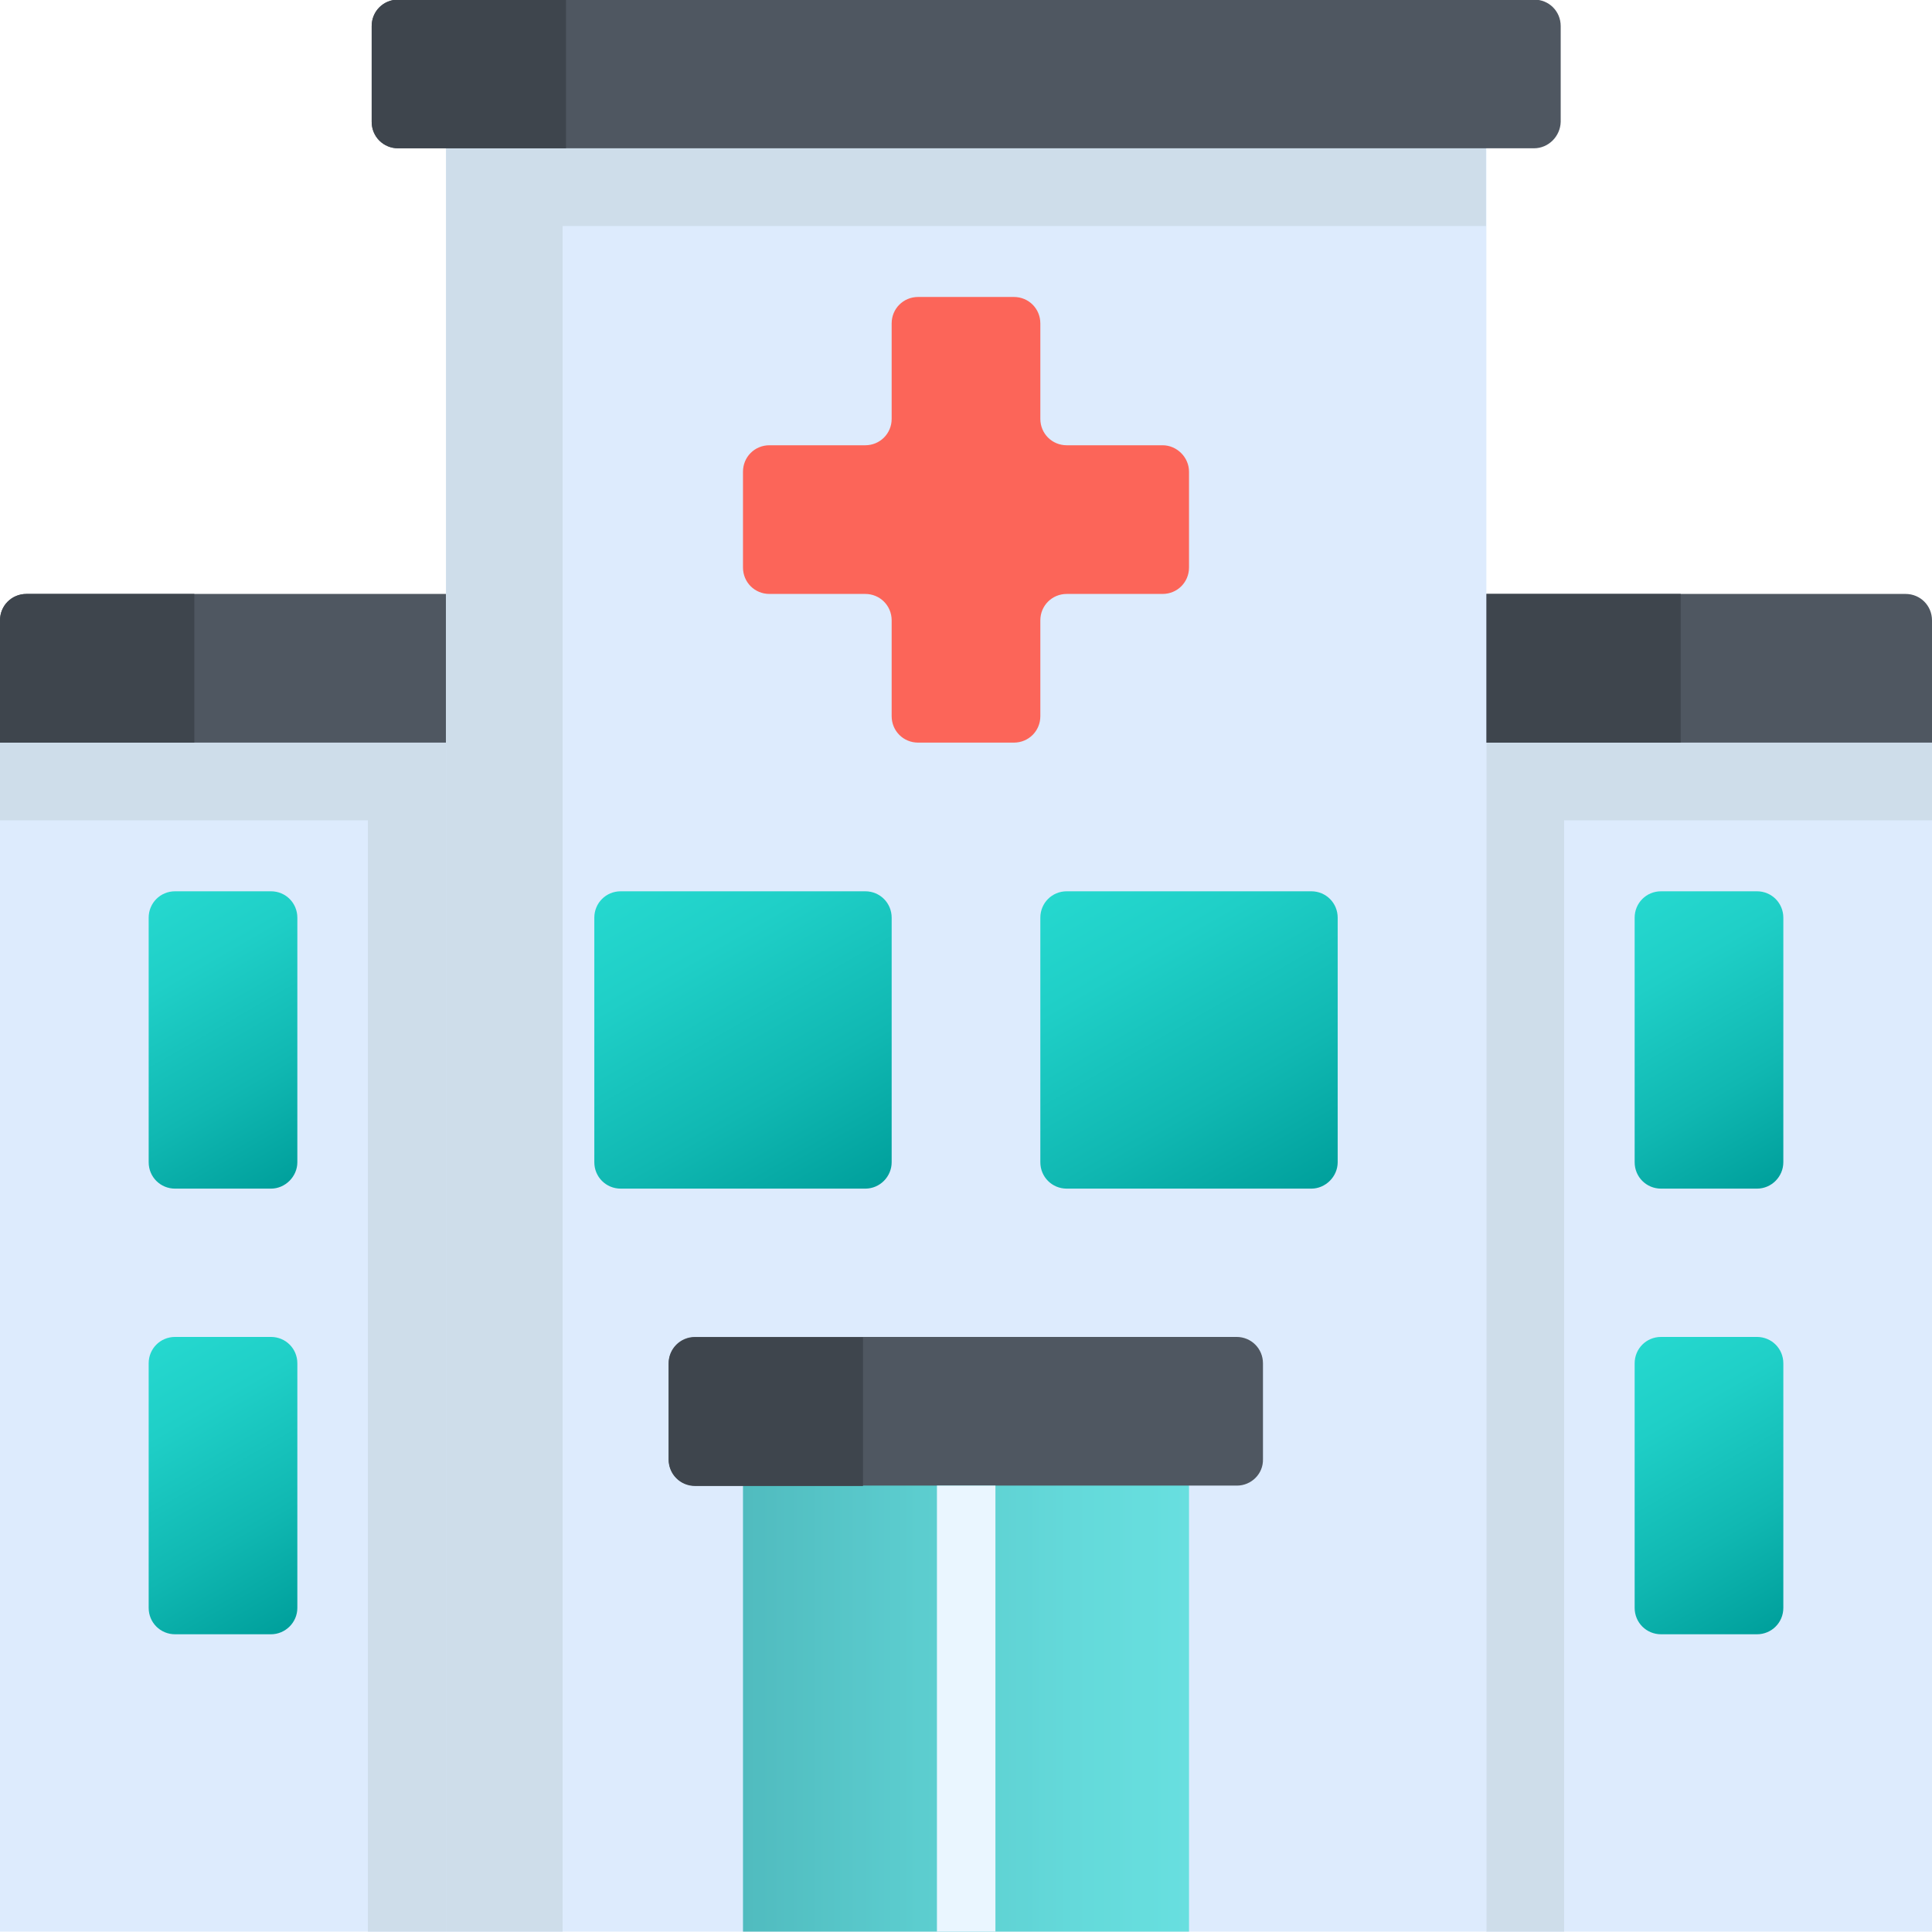
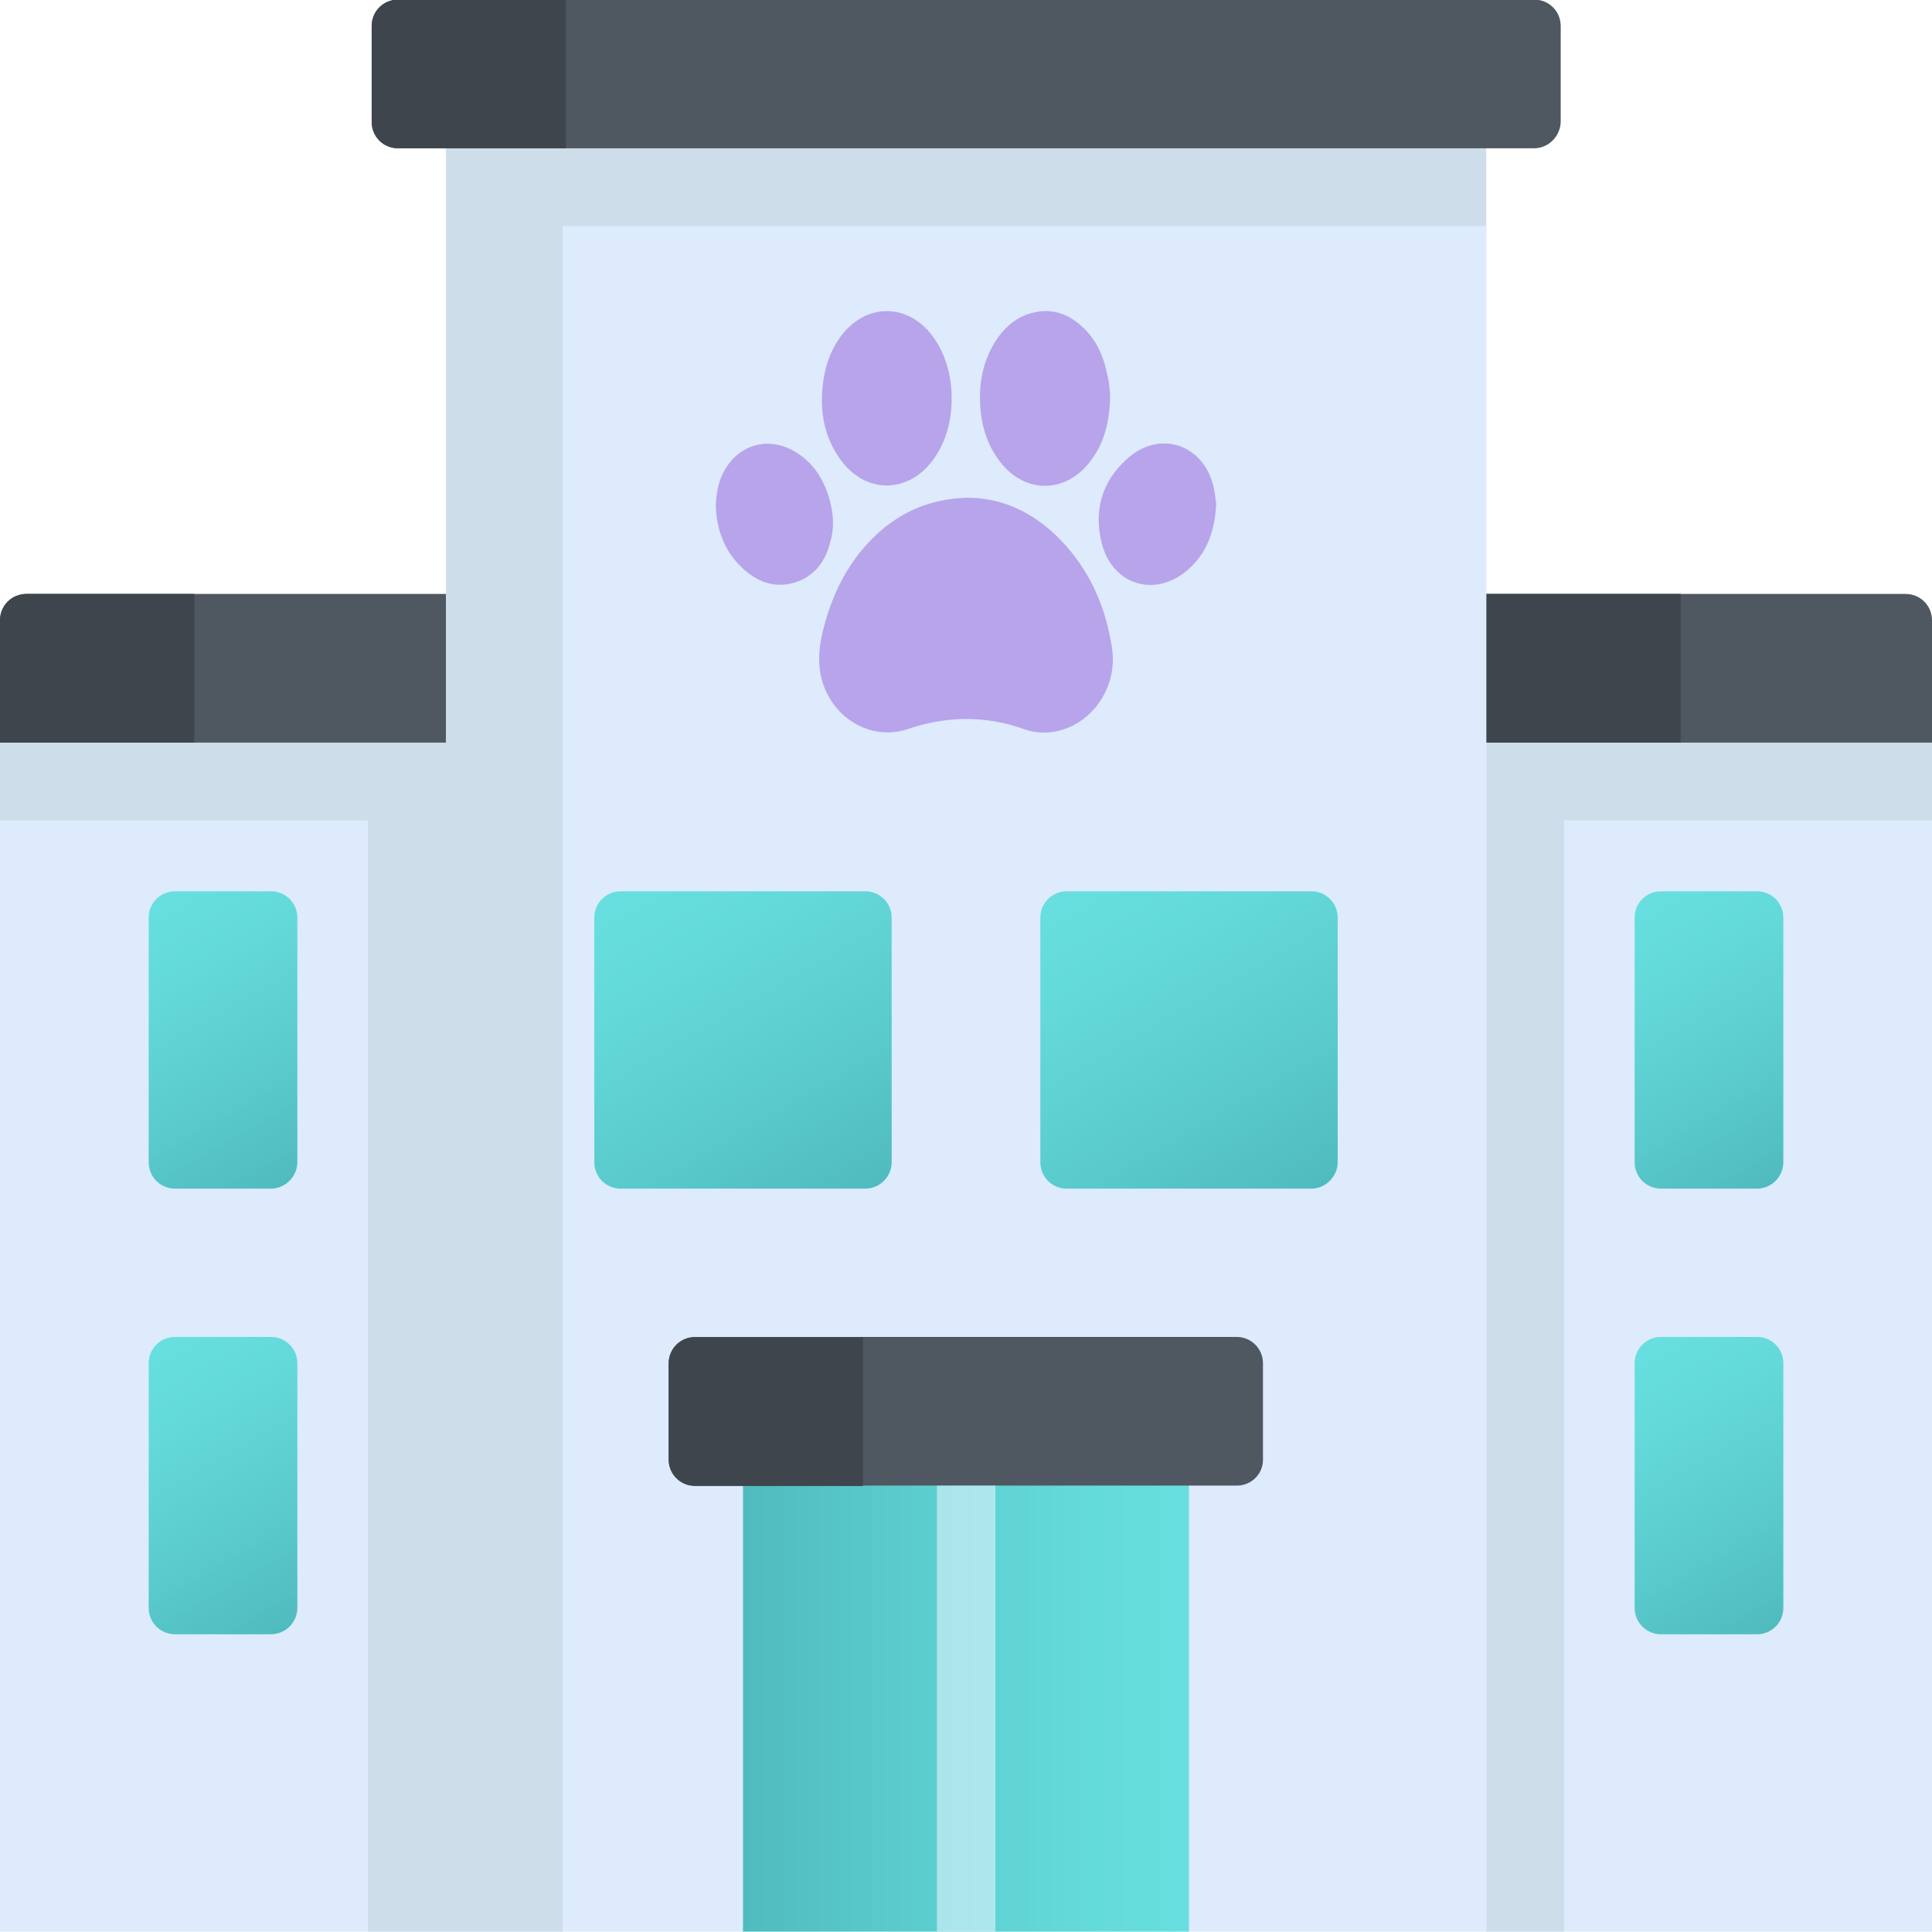
<svg xmlns="http://www.w3.org/2000/svg" version="1.1" id="Layer_1" x="0px" y="0px" viewBox="0 0 512 512" style="enable-background:new 0 0 512 512;" xml:space="preserve">
  <style type="text/css">
	.st0{fill:#DDEBFD;}
	.st1{fill:#CEDDEA;}
- 	.st2{fill:url(#SVGID_1_);}
- 	.st3{fill:url(#SVGID_00000150076656357654350290000013479548905019688106_);}
+ 	.st2{opacity:0.64;fill:url(#SVGID_1_);enable-background:new    ;}
+ 	.st3{opacity:0.64;fill:url(#SVGID_2_);enable-background:new    ;}
	.st4{fill:#4F5761;}
	.st5{fill:#3E454D;}
- 	.st6{fill:url(#SVGID_00000047022008887153341260000010667080712371586964_);}
- 	.st7{fill:url(#SVGID_00000158729455585740799690000000409210155184162978_);}
- 	.st8{opacity:0.64;fill:url(#SVGID_00000170963901321136823100000008812666128227057558_);}
- 	.st9{fill:#FC6559;}
- 	.st10{fill:url(#SVGID_00000183927286193468800270000017610820160369165464_);}
- 	.st11{fill:url(#SVGID_00000104673581529618059430000016241329427954094773_);}
+ 	.st6{opacity:0.64;fill:url(#SVGID_3_);enable-background:new    ;}
+ 	.st7{opacity:0.64;fill:url(#SVGID_4_);enable-background:new    ;}
+ 	.st8{opacity:0.64;fill:url(#SVGID_5_);enable-background:new    ;}
+ 	.st9{opacity:0.64;fill:url(#SVGID_6_);enable-background:new    ;}
+ 	.st10{opacity:0.64;fill:url(#SVGID_7_);enable-background:new    ;}
+ 	.st11{opacity:0.56;}
	.st12{fill:#EAF6FF;}
+ 	.st13{fill:#B7A4EA;}
</style>
  <path class="st0" d="M0,186.5h118.2v325.4H0V186.5z" />
  <path class="st1" d="M118.2,186.5v325.4H97.5V217.4H0v-30.9H118.2z" />
-   <linearGradient id="SVGID_1_" gradientUnits="userSpaceOnUse" x1="79.792" y1="638.935" x2="38.388" y2="567.222" gradientTransform="matrix(1 0 0 1 0 -327.4962)">
+   <linearGradient id="SVGID_1_" gradientUnits="userSpaceOnUse" x1="79.792" y1="324.935" x2="38.388" y2="253.222" gradientTransform="matrix(1 0 0 1 0 -13.4962)">
    <stop offset="0" style="stop-color:#00A09C" />
    <stop offset="0.338" style="stop-color:#10B8B2" />
    <stop offset="0.745" style="stop-color:#1FCFC7" />
    <stop offset="1" style="stop-color:#25D8CF" />
  </linearGradient>
  <path class="st2" d="M71.8,315H46.4c-3.9,0-7-3.1-7-7v-64.8c0-3.9,3.1-7,7-7h25.4c3.9,0,7,3.1,7,7V308C78.8,311.8,75.6,315,71.8,315  z" />
-   <linearGradient id="SVGID_00000088844134326541096580000000234069076878246277_" gradientUnits="userSpaceOnUse" x1="79.801" y1="757.052" x2="38.388" y2="685.322" gradientTransform="matrix(1 0 0 1 0 -327.4962)">
+   <linearGradient id="SVGID_2_" gradientUnits="userSpaceOnUse" x1="79.801" y1="443.051" x2="38.388" y2="371.322" gradientTransform="matrix(1 0 0 1 0 -13.4962)">
    <stop offset="0" style="stop-color:#00A09C" />
    <stop offset="0.338" style="stop-color:#10B8B2" />
    <stop offset="0.745" style="stop-color:#1FCFC7" />
    <stop offset="1" style="stop-color:#25D8CF" />
  </linearGradient>
-   <path style="fill:url(#SVGID_00000088844134326541096580000000234069076878246277_);" d="M71.8,433.1H46.4c-3.9,0-7-3.1-7-7v-64.8  c0-3.9,3.1-7,7-7h25.4c3.9,0,7,3.1,7,7v64.8C78.8,430,75.6,433.1,71.8,433.1z" />
+   <path class="st3" d="M71.8,433.1H46.4c-3.9,0-7-3.1-7-7v-64.8c0-3.9,3.1-7,7-7h25.4c3.9,0,7,3.1,7,7v64.8  C78.8,430,75.6,433.1,71.8,433.1z" />
  <path class="st4" d="M118.2,196.8H0v-32.4c0-3.9,3.1-7,7-7h111.2l10,10.1v19L118.2,196.8z" />
  <path class="st5" d="M51.5,157.4v39.4H0v-32.4c0-3.9,3.1-7,7-7H51.5z" />
  <path class="st0" d="M393.8,186.5H512v325.4H393.8V186.5z" />
  <path class="st1" d="M512,186.5v30.9h-97.5v294.5h-20.6V186.5H512z" />
-   <linearGradient id="SVGID_00000018223948409699190420000015346368149568366745_" gradientUnits="userSpaceOnUse" x1="473.603" y1="638.954" x2="432.188" y2="567.222" gradientTransform="matrix(1 0 0 1 0 -327.4962)">
+   <linearGradient id="SVGID_3_" gradientUnits="userSpaceOnUse" x1="473.603" y1="324.954" x2="432.188" y2="253.222" gradientTransform="matrix(1 0 0 1 0 -13.4962)">
    <stop offset="0" style="stop-color:#00A09C" />
    <stop offset="0.338" style="stop-color:#10B8B2" />
    <stop offset="0.745" style="stop-color:#1FCFC7" />
    <stop offset="1" style="stop-color:#25D8CF" />
  </linearGradient>
-   <path style="fill:url(#SVGID_00000018223948409699190420000015346368149568366745_);" d="M465.6,315h-25.4c-3.9,0-7-3.1-7-7v-64.8  c0-3.9,3.1-7,7-7h25.4c3.9,0,7,3.1,7,7V308C472.6,311.8,469.5,315,465.6,315z" />
-   <linearGradient id="SVGID_00000047763109212887901920000006617948415458081672_" gradientUnits="userSpaceOnUse" x1="473.612" y1="757.071" x2="432.188" y2="685.322" gradientTransform="matrix(1 0 0 1 0 -327.4962)">
+   <path class="st6" d="M465.6,315h-25.4c-3.9,0-7-3.1-7-7v-64.8c0-3.9,3.1-7,7-7h25.4c3.9,0,7,3.1,7,7V308  C472.6,311.8,469.5,315,465.6,315z" />
+   <linearGradient id="SVGID_4_" gradientUnits="userSpaceOnUse" x1="473.612" y1="443.071" x2="432.188" y2="371.322" gradientTransform="matrix(1 0 0 1 0 -13.4962)">
    <stop offset="0" style="stop-color:#00A09C" />
    <stop offset="0.338" style="stop-color:#10B8B2" />
    <stop offset="0.745" style="stop-color:#1FCFC7" />
    <stop offset="1" style="stop-color:#25D8CF" />
  </linearGradient>
-   <path style="fill:url(#SVGID_00000047763109212887901920000006617948415458081672_);" d="M465.6,433.1h-25.4c-3.9,0-7-3.1-7-7v-64.8  c0-3.9,3.1-7,7-7h25.4c3.9,0,7,3.1,7,7v64.8C472.6,430,469.5,433.1,465.6,433.1z" />
+   <path class="st7" d="M465.6,433.1h-25.4c-3.9,0-7-3.1-7-7v-64.8c0-3.9,3.1-7,7-7h25.4c3.9,0,7,3.1,7,7v64.8  C472.6,430,469.5,433.1,465.6,433.1z" />
  <path class="st4" d="M512,196.8H393.8l-10-10.3v-19l10-10.1H505c3.9,0,7,3.1,7,7V196.8L512,196.8z" />
  <path class="st5" d="M445.4,157.4v39.4h-51.5l-10-10.3v-19l10-10.1L445.4,157.4L445.4,157.4z" />
  <path class="st0" d="M118.2,29h275.7v482.9H118.2V29z" />
  <path class="st1" d="M393.8,29v30.9H149.1v452h-30.9V29H393.8z" />
-   <linearGradient id="SVGID_00000155844826190716449720000011702845925417883827_" gradientUnits="userSpaceOnUse" x1="196.9" y1="447.8" x2="315.1" y2="447.8">
+   <linearGradient id="SVGID_5_" gradientUnits="userSpaceOnUse" x1="196.9" y1="133.8" x2="315.1" y2="133.8" gradientTransform="matrix(1 0 0 1 0 314)">
    <stop offset="0" style="stop-color:#00A09C" />
    <stop offset="0.338" style="stop-color:#10B8B2" />
    <stop offset="0.745" style="stop-color:#1FCFC7" />
    <stop offset="1" style="stop-color:#25D8CF" />
  </linearGradient>
-   <path style="opacity:0.64;fill:url(#SVGID_00000155844826190716449720000011702845925417883827_);" d="M315.1,393.7v118.2H196.9  V393.7l12.1-10h92.7L315.1,393.7z" />
+   <path class="st8" d="M315.1,393.7v118.2H196.9V393.7l12.1-10h92.7L315.1,393.7z" />
  <path class="st4" d="M327.8,393.7H184.2c-3.9,0-7-3.1-7-7v-25.4c0-3.9,3.1-7,7-7h143.5c3.9,0,7,3.1,7,7v25.4  C334.8,390.6,331.6,393.7,327.8,393.7z" />
  <path class="st5" d="M228.7,354.4v39.4h-44.5c-3.9,0-7-3.1-7-7v-25.4c0-3.9,3.1-7,7-7H228.7z" />
  <path class="st4" d="M406.5,39.3h-301c-3.9,0-7-3.1-7-7V6.9c0-3.9,3.1-7,7-7h301.1c3.9,0,7,3.1,7,7v25.4  C413.5,36.1,410.4,39.3,406.5,39.3L406.5,39.3z" />
  <path class="st5" d="M150-0.1v39.4h-44.5c-3.9,0-7-3.1-7-7V6.9c0-3.9,3.1-7,7-7L150-0.1z" />
-   <path class="st9" d="M308.1,118h-25.4c-3.9,0-7-3.1-7-7V85.7c0-3.9-3.1-7-7-7h-25.4c-3.9,0-7,3.1-7,7V111c0,3.9-3.1,7-7,7h-25.4  c-3.9,0-7,3.1-7,7v25.4c0,3.9,3.1,7,7,7h25.4c3.9,0,7,3.1,7,7v25.4c0,3.9,3.1,7,7,7h25.4c3.9,0,7-3.1,7-7v-25.4c0-3.9,3.1-7,7-7  h25.4c3.9,0,7-3.1,7-7V125C315.1,121.2,311.9,118,308.1,118z" />
-   <linearGradient id="SVGID_00000169520502308566293290000016901121567956207803_" gradientUnits="userSpaceOnUse" x1="222.528" y1="647.485" x2="171.263" y2="558.691" gradientTransform="matrix(1 0 0 1 0 -327.4962)">
+   <linearGradient id="SVGID_6_" gradientUnits="userSpaceOnUse" x1="222.528" y1="333.485" x2="171.263" y2="244.691" gradientTransform="matrix(1 0 0 1 0 -13.4962)">
    <stop offset="0" style="stop-color:#00A09C" />
    <stop offset="0.338" style="stop-color:#10B8B2" />
    <stop offset="0.745" style="stop-color:#1FCFC7" />
    <stop offset="1" style="stop-color:#25D8CF" />
  </linearGradient>
-   <path style="fill:url(#SVGID_00000169520502308566293290000016901121567956207803_);" d="M229.3,315h-64.8c-3.9,0-7-3.1-7-7v-64.8  c0-3.9,3.1-7,7-7h64.8c3.9,0,7,3.1,7,7V308C236.3,311.8,233.2,315,229.3,315L229.3,315z" />
-   <linearGradient id="SVGID_00000106131011537772629350000007944390082614650501_" gradientUnits="userSpaceOnUse" x1="340.717" y1="647.466" x2="289.463" y2="558.691" gradientTransform="matrix(1 0 0 1 0 -327.4962)">
+   <path class="st9" d="M229.3,315h-64.8c-3.9,0-7-3.1-7-7v-64.8c0-3.9,3.1-7,7-7h64.8c3.9,0,7,3.1,7,7V308  C236.3,311.8,233.2,315,229.3,315L229.3,315z" />
+   <linearGradient id="SVGID_7_" gradientUnits="userSpaceOnUse" x1="340.717" y1="333.466" x2="289.463" y2="244.691" gradientTransform="matrix(1 0 0 1 0 -13.4962)">
    <stop offset="0" style="stop-color:#00A09C" />
    <stop offset="0.338" style="stop-color:#10B8B2" />
    <stop offset="0.745" style="stop-color:#1FCFC7" />
    <stop offset="1" style="stop-color:#25D8CF" />
  </linearGradient>
-   <path style="fill:url(#SVGID_00000106131011537772629350000007944390082614650501_);" d="M347.5,315h-64.8c-3.9,0-7-3.1-7-7v-64.8  c0-3.9,3.1-7,7-7h64.8c3.9,0,7,3.1,7,7V308C354.5,311.8,351.3,315,347.5,315z" />
-   <g>
+   <path class="st10" d="M347.5,315h-64.8c-3.9,0-7-3.1-7-7v-64.8c0-3.9,3.1-7,7-7h64.8c3.9,0,7,3.1,7,7V308  C354.5,311.8,351.3,315,347.5,315z" />
+   <g class="st11">
    <path class="st12" d="M248.3,393.7h15.5v118.2h-15.5L248.3,393.7z" />
  </g>
+   <g>
+     <path class="st13" d="M257,131.9c10,0.2,18.8,5,25.8,13.1c6.7,7.7,10.4,16.8,11.9,26.8s-4.9,19.7-14.3,21.9   c-3.1,0.7-6.1,0.6-9.1-0.5c-10.2-3.6-20.4-3.5-30.7,0c-9.8,3.3-20.2-2.9-22.9-13.4c-1.1-4.4-0.6-8.8,0.5-13.1   c2.7-10.6,7.6-19.8,16.2-26.9C240.7,134.8,247.9,132,257,131.9z" />
+     <path class="st13" d="M294.2,104.7c-0.1,7.2-1.6,13.1-5.7,18.1c-6.5,8-16.9,7.9-23.3-0.2c-4-5.1-5.5-11-5.5-17.4   c0-4.7,1-9.2,3.3-13.4c2.7-4.8,6.4-8.3,12.1-9.2c3.8-0.6,7.3,0.5,10.3,2.8c4.7,3.6,7,8.5,8.1,14.2   C294,101.5,294.1,103.6,294.2,104.7z" />
+     <path class="st13" d="M252.2,105.6c0,5.8-1.4,11.3-4.8,16.1c-6.7,9.3-18.2,9.3-24.8-0.1c-4.1-5.7-5.3-12.3-4.6-19.1   c0.5-5.2,2.1-10,5.4-14.1c6.5-8,16.9-7.9,23.3,0.1C250.3,93,252.2,99.1,252.2,105.6z" />
+     <path class="st13" d="M189.7,134.2c0.1-3.9,0.8-7.2,2.7-10.2c3.8-6.1,10.8-8.1,17.2-4.9c6,3.1,9.1,8.3,10.6,14.7   c0.7,3.2,0.8,6.4-0.1,9.6c-1.3,5.3-4.2,9.4-9.6,11c-5.4,1.6-10.1-0.3-14-4.1C191.9,145.9,189.9,140.2,189.7,134.2z" />
+     <path class="st13" d="M322.3,133.4c-0.3,7.2-2.4,13.1-7.5,17.6c-8.5,7.4-19.7,4.2-22.7-6.6c-2.4-8.8-0.2-16.8,6.7-22.9   c8.6-7.7,20.2-3.7,22.8,7.5C322,130.7,322.1,132.3,322.3,133.4z" />
+   </g>
</svg>
